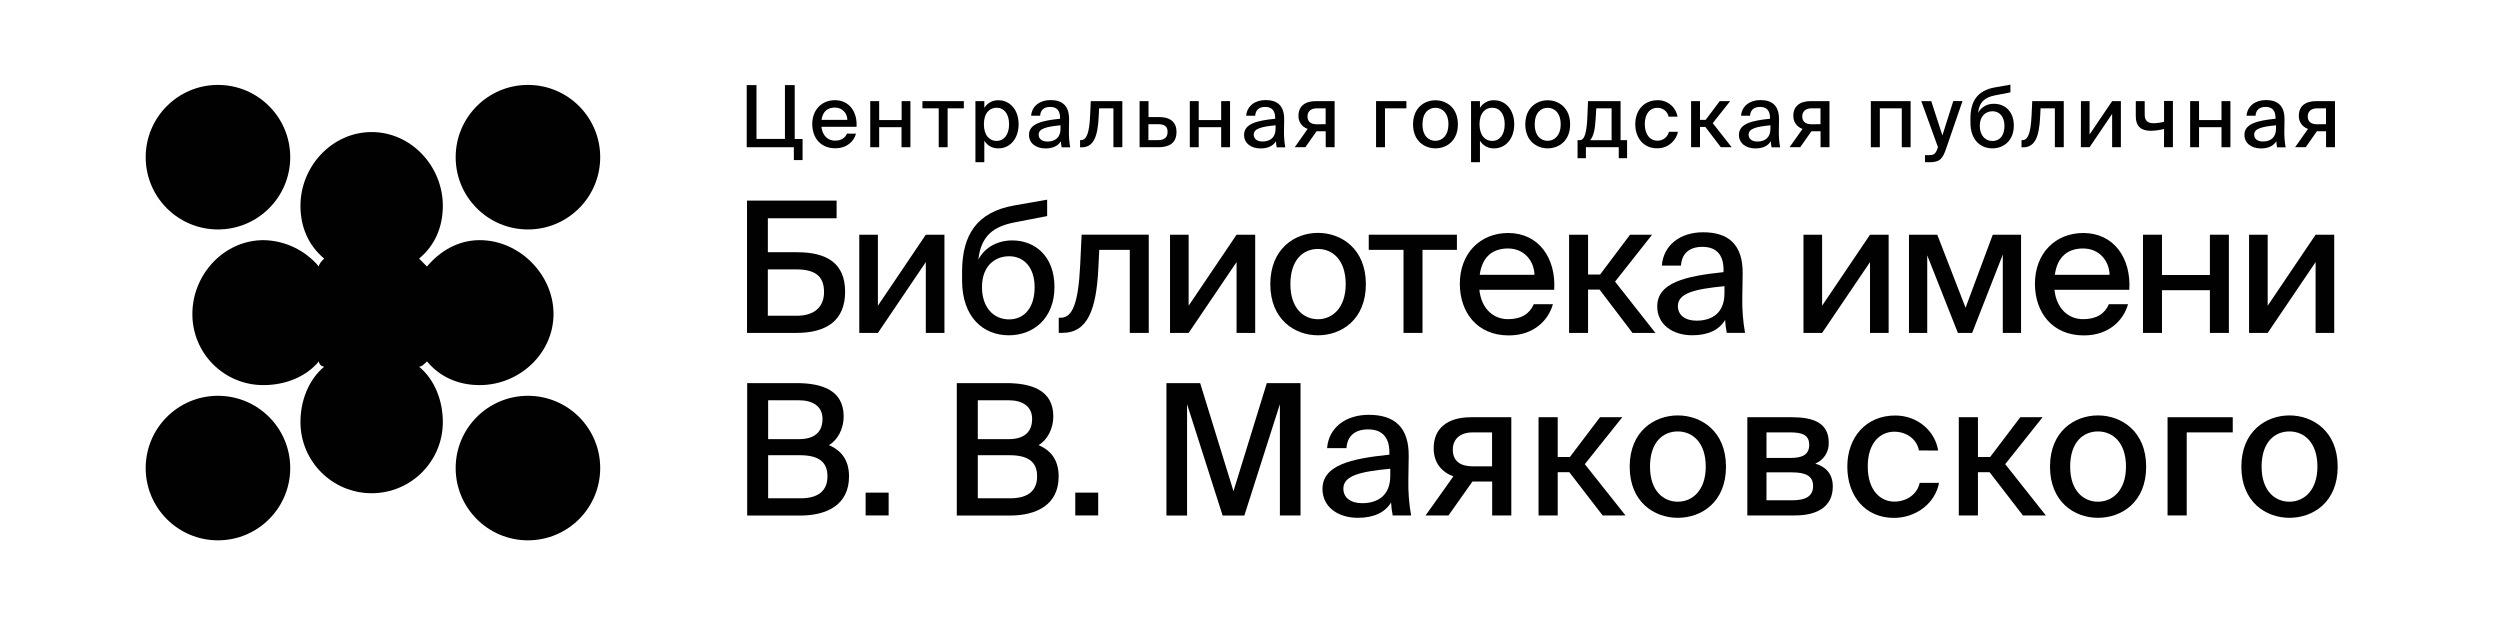
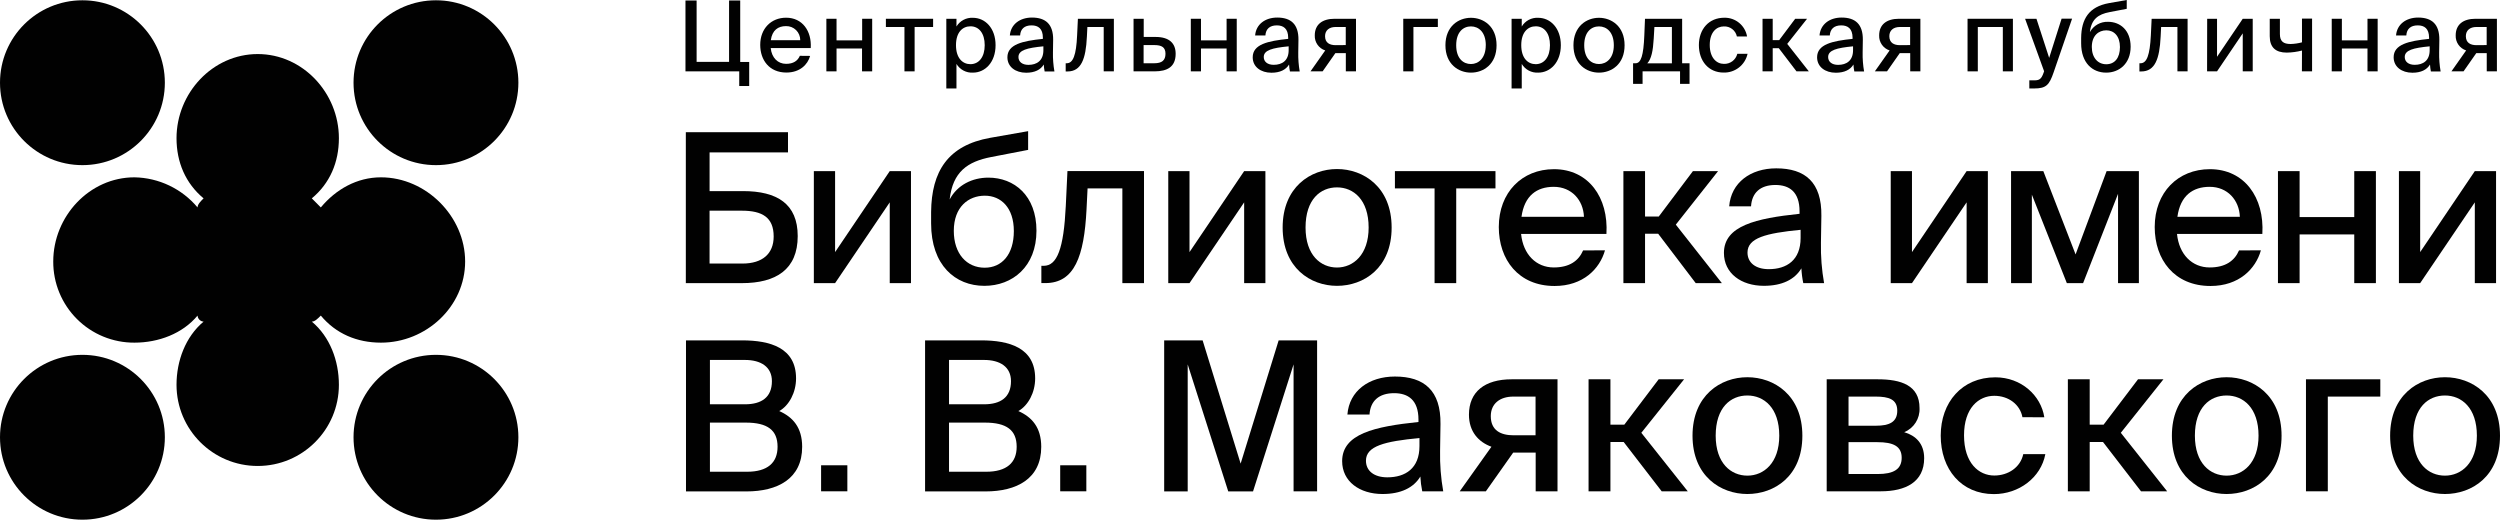
- <svg xmlns="http://www.w3.org/2000/svg" id="Слой_1" data-name="Слой 1" viewBox="0 0 1200 300">
-   <defs>
-     <style>.cls-1{fill:#010101;}</style>
+ <svg xmlns="http://www.w3.org/2000/svg" id="Слой_1" data-name="Слой 1" viewBox="0 0 1052.16 218.72" version="1.1" width="1052.16" height="218.72">
+   <defs id="defs1">
+     <style id="style1">.cls-1{fill:#010101;}</style>
  </defs>
-   <path class="cls-1" d="M265.69,150.7c0,19-16.43,34.15-35.43,34.15-10.12,0-19-3.79-25.31-11.39-1.27,1.27-2.51,2.54-3.79,2.54,7.61,6.34,11.4,16.46,11.4,26.58a34.17,34.17,0,0,1-68.34,0c0-10.12,3.82-20.24,11.39-26.58a2.73,2.73,0,0,1-2.54-2.54c-6.3,7.6-16.43,11.39-26.55,11.39A34,34,0,0,1,92.34,150.7c0-19,15.21-35.43,34.18-35.43a35.48,35.48,0,0,1,26.55,12.67c0-1.28,1.27-2.55,2.54-3.82-7.57-6.31-11.39-15.18-11.39-25.31,0-19,15.18-35.42,34.18-35.42s34.16,16.45,34.16,35.42c0,10.13-3.79,19-11.4,25.31,1.28,1.27,2.52,2.54,3.79,3.82,6.34-7.61,15.19-12.67,25.31-12.67C249.26,115.27,265.69,131.73,265.69,150.7Z" />
-   <circle class="cls-1" cx="104.62" cy="75.45" r="34.69" />
-   <circle class="cls-1" cx="104.62" cy="224.67" r="34.69" />
-   <circle class="cls-1" cx="253.41" cy="75.45" r="34.69" />
-   <circle class="cls-1" cx="253.41" cy="224.67" r="34.69" />
-   <path class="cls-1" d="M381.05,76.84V70.67H358.42V40.85h4.69V66.68h13.66V40.85h4.69V66.72h3.78V76.84Z" />
-   <path class="cls-1" d="M410.88,64.17c-1,3.67-4.32,7-10,7-7.16,0-11-5.23-11-11.64,0-6.87,4.61-11.44,10.9-11.44,6.83,0,10.82,5.6,10.36,12.79H394.3c.41,4.08,3,6.63,6.46,6.63,3.08,0,4.89-1.28,5.8-3.38Zm-4.16-6.62a5.85,5.85,0,0,0-6-5.92c-3.33,0-5.8,1.73-6.38,5.92Z" />
-   <path class="cls-1" d="M432.73,61.05H422v9.62h-4.28V48.54H422v9.09h10.78V48.54H437V70.67h-4.27Z" />
-   <path class="cls-1" d="M454.86,70.67h-4.28V52h-7.81V48.54h19.87V52h-7.78Z" />
-   <path class="cls-1" d="M472.47,51.79a7.61,7.61,0,0,1,6.92-3.66c5.14,0,9.54,4.32,9.54,11.52s-4.4,11.56-9.54,11.56a7.61,7.61,0,0,1-6.92-3.66V77.87H468.2V48.54h4.27Zm11.89,7.86c0-5-2.42-7.94-6-7.94-3.29,0-6.09,2.47-6.09,7.94s2.8,8,6.09,8C481.94,67.63,484.36,64.63,484.36,59.65Z" />
-   <path class="cls-1" d="M508.84,57v-.46c0-3.9-2-5.22-4.77-5.22-3,0-4.65,1.52-4.81,4.24h-4.32c.37-4.69,4.24-7.53,9.3-7.53,5.71,0,9,2.75,8.92,9.38,0,.53-.08,4.36-.08,5.3a41.28,41.28,0,0,0,.62,8h-4.12a20.68,20.68,0,0,1-.37-2.92c-1.31,2.22-3.82,3.46-7.4,3.46-4.48,0-7.9-2.47-7.9-6.5C493.91,59.32,500.25,57.88,508.84,57Zm-10.28,7.65c0,2,1.61,3.29,4.2,3.29,3.53,0,6.29-1.77,6.29-6.17V60.14C502.18,60.8,498.56,61.75,498.56,64.63Z" />
-   <path class="cls-1" d="M534.44,70.67V52h-6.87l-.21,4.15c-.45,9.3-2.38,14.56-8.14,14.56h-.78V67.26h.45c2.63,0,4-3.33,4.36-11.81l.33-6.91h15.14V70.67Z" />
-   <path class="cls-1" d="M564.72,63.27c0,5.55-3.58,7.4-8.85,7.4H547V48.54h4.28v7.65h5C562.09,56.19,564.72,58.91,564.72,63.27Zm-4.28,0c0-2.72-1.56-3.66-4.73-3.66h-4.48v7.65h4.52C558.88,67.26,560.44,66.07,560.44,63.27Z" />
-   <path class="cls-1" d="M586.16,61.05H575.38v9.62H571.1V48.54h4.28v9.09h10.78V48.54h4.27V70.67h-4.27Z" />
-   <path class="cls-1" d="M612.08,57v-.46c0-3.9-2.06-5.22-4.77-5.22-3,0-4.65,1.52-4.82,4.24h-4.32c.37-4.69,4.24-7.53,9.3-7.53,5.72,0,9,2.75,8.93,9.38,0,.53-.08,4.36-.08,5.3a41.4,41.4,0,0,0,.61,8h-4.11a18.08,18.08,0,0,1-.37-2.92c-1.32,2.22-3.83,3.46-7.41,3.46-4.48,0-7.89-2.47-7.89-6.5C597.15,59.32,603.48,57.88,612.08,57ZM601.8,64.63c0,2,1.6,3.29,4.19,3.29,3.54,0,6.29-1.77,6.29-6.17V60.14C605.41,60.8,601.8,61.75,601.8,64.63Z" />
-   <path class="cls-1" d="M627.67,61.87a6.37,6.37,0,0,1-4.4-6.33c0-4.53,3.09-7,8.35-7h9V70.67h-4.28V63h-4.4l-5.35,7.65h-5.1Zm8.64-2.26V52H632c-2.63,0-4.4,1.4-4.4,3.86,0,2.8,1.93,3.79,4.48,3.79Z" />
-   <path class="cls-1" d="M664.79,70.67h-4.28V48.54h14.56V52H664.79Z" />
-   <path class="cls-1" d="M689,71.21c-5.22,0-10.74-3.54-10.74-11.52S683.76,48.13,689,48.13s10.78,3.54,10.78,11.56S694.24,71.21,689,71.21Zm6.25-11.52c0-5.51-3-7.94-6.25-7.94s-6.21,2.35-6.21,7.94,3,7.9,6.21,7.9S695.23,65.08,695.23,59.69Z" />
-   <path class="cls-1" d="M710.38,51.79a7.58,7.58,0,0,1,6.91-3.66c5.14,0,9.54,4.32,9.54,11.52s-4.4,11.56-9.54,11.56a7.58,7.58,0,0,1-6.91-3.66V77.87H706.1V48.54h4.28Zm11.88,7.86c0-5-2.42-7.94-6-7.94-3.29,0-6.09,2.47-6.09,7.94s2.8,8,6.09,8C719.84,67.63,722.26,64.63,722.26,59.65Z" />
-   <path class="cls-1" d="M742.88,71.21c-5.22,0-10.74-3.54-10.74-11.52s5.52-11.56,10.74-11.56,10.78,3.54,10.78,11.56S748.14,71.21,742.88,71.21Zm6.25-11.52c0-5.51-3-7.94-6.25-7.94s-6.21,2.35-6.21,7.94,3,7.9,6.21,7.9S749.13,65.08,749.13,59.69Z" />
-   <path class="cls-1" d="M777,75.94V70.67H761.23v5.27h-4V67.26h1.07c2.26,0,3.33-3.29,3.66-11.64l.29-7.08h15.63V67.26H781v8.68ZM766.21,52l-.29,4.93c-.29,5.1-1,8.56-2.71,10.37h10.36V52Z" />
-   <path class="cls-1" d="M800.93,56a5.35,5.35,0,0,0-5.51-4.24c-3.08,0-5.92,2.43-5.92,7.82s2.88,7.94,5.92,7.94a5.58,5.58,0,0,0,5.68-4.24h4.32a10.05,10.05,0,0,1-10.08,7.9c-6.38,0-10.41-4.9-10.41-11.56s4.16-11.52,10.7-11.52a9.52,9.52,0,0,1,9.58,7.9Z" />
-   <path class="cls-1" d="M816,60.92v9.75h-4.28V48.54H816v9h2.71l6.75-9h5l-8.35,10.57,9.09,11.56H826l-7.44-9.75Z" />
-   <path class="cls-1" d="M849.61,57v-.46c0-3.9-2.06-5.22-4.77-5.22-3,0-4.65,1.52-4.82,4.24H835.7c.38-4.69,4.24-7.53,9.3-7.53,5.72,0,9,2.75,8.93,9.38,0,.53-.08,4.36-.08,5.3a41.4,41.4,0,0,0,.61,8h-4.11a18.08,18.08,0,0,1-.37-2.92c-1.32,2.22-3.83,3.46-7.41,3.46-4.48,0-7.89-2.47-7.89-6.5C834.68,59.32,841,57.88,849.61,57Zm-10.28,7.65c0,2,1.6,3.29,4.19,3.29,3.54,0,6.29-1.77,6.29-6.17V60.14C842.94,60.8,839.33,61.75,839.33,64.63Z" />
-   <path class="cls-1" d="M865.2,61.87a6.39,6.39,0,0,1-4.4-6.33c0-4.53,3.09-7,8.35-7h9V70.67h-4.28V63h-4.4l-5.35,7.65H859Zm8.64-2.26V52h-4.36c-2.63,0-4.4,1.4-4.4,3.86,0,2.8,1.94,3.79,4.49,3.79Z" />
-   <path class="cls-1" d="M912.85,70.67V52H902.32V70.67H898V48.54h19.09V70.67Z" />
-   <path class="cls-1" d="M924,74.46h1.69c2.3,0,3.29-.17,4.36-3.33l.17-.5-8-22.09H927L932.35,65l5.23-16.5H942L934.2,71.17c-1.8,5.22-3.12,6.7-8.1,6.7H924Z" />
-   <path class="cls-1" d="M956.34,71.21c-5.76,0-10.53-4.07-10.53-12.34V56.61c.08-8,3.29-13.13,11.68-14.65L965,40.64v3.71l-7.28,1.4c-4.69.9-7.61,2.92-8.23,8.39a8.38,8.38,0,0,1,7.65-4.32c5.1,0,9.5,3.54,9.5,10.49C966.62,67.42,961.85,71.21,956.34,71.21Zm.08-17.81c-3.25,0-6.12,2.22-6.12,7,0,4.52,2.55,7.28,6.08,7.28s5.76-2.63,5.76-7.24S959.63,53.4,956.42,53.4Z" />
-   <path class="cls-1" d="M986.33,70.67V52h-6.86l-.21,4.15c-.45,9.3-2.39,14.56-8.15,14.56h-.78V67.26h.46c2.63,0,3.94-3.33,4.36-11.81l.33-6.91h15.13V70.67Z" />
-   <path class="cls-1" d="M998.85,48.54H1003v16l10.82-16h4.2V70.67h-4.2v-16l-10.82,16h-4.19Z" />
-   <path class="cls-1" d="M1038.75,61.91a27.12,27.12,0,0,1-6.41.87c-4.61,0-7.16-2.14-7.16-6.92V48.54h4.28V55c0,3.05,1.48,4.16,4.52,4.16a20.63,20.63,0,0,0,4.77-.7v-10H1043V70.67h-4.28Z" />
-   <path class="cls-1" d="M1066.32,61.05h-10.78v9.62h-4.27V48.54h4.27v9.09h10.78V48.54h4.28V70.67h-4.28Z" />
-   <path class="cls-1" d="M1092.24,57v-.46c0-3.9-2-5.22-4.77-5.22-3,0-4.65,1.52-4.81,4.24h-4.32c.37-4.69,4.24-7.53,9.3-7.53,5.71,0,9,2.75,8.92,9.38,0,.53-.08,4.36-.08,5.3a41.28,41.28,0,0,0,.62,8H1093a20.68,20.68,0,0,1-.37-2.92c-1.31,2.22-3.82,3.46-7.4,3.46-4.48,0-7.9-2.47-7.9-6.5C1077.31,59.32,1083.65,57.88,1092.24,57ZM1082,64.63c0,2,1.6,3.29,4.19,3.29,3.54,0,6.3-1.77,6.3-6.17V60.14C1085.58,60.8,1082,61.75,1082,64.63Z" />
-   <path class="cls-1" d="M1107.84,61.87a6.37,6.37,0,0,1-4.4-6.33c0-4.53,3.08-7,8.35-7h9V70.67h-4.28V63h-4.4l-5.35,7.65h-5.1Zm8.64-2.26V52h-4.36c-2.63,0-4.4,1.4-4.4,3.86,0,2.8,1.93,3.79,4.48,3.79Z" />
-   <path class="cls-1" d="M382.66,121.07c14.29,0,23,5.35,23,18.93,0,14.1-9.2,19.8-23.48,19.8H358.57V96.28h43v8.49h-33v16.3Zm12.88,19.1c0-8.06-4.82-10.86-13.4-10.86H368.56v22.25H382.4C390.81,151.56,395.54,147.44,395.54,140.17Z" />
-   <path class="cls-1" d="M412.45,112.66h8.94v34.08l23-34.08h8.94V159.8h-8.94v-34l-23,34h-8.94Z" />
-   <path class="cls-1" d="M484.23,160.94c-12.26,0-22.43-8.68-22.43-26.29v-4.82c.18-17,7-28,24.89-31.19l15.94-2.8v7.88l-15.51,3c-10,1.93-16.21,6.22-17.52,17.88,3.24-6.14,9.55-9.2,16.3-9.2,10.86,0,20.24,7.53,20.24,22.34C506.14,152.88,496,160.94,484.23,160.94Zm.18-37.94c-6.92,0-13.06,4.73-13.06,14.81,0,9.63,5.44,15.5,13,15.5,7.27,0,12.27-5.6,12.27-15.42S491.24,123,484.41,123Z" />
-   <path class="cls-1" d="M542.29,159.8V119.93H527.65l-.44,8.85c-1,19.8-5.08,31-17.34,31H508.2v-7.27h1c5.6,0,8.41-7.1,9.28-25.15l.7-14.72H551.4V159.8Z" />
-   <path class="cls-1" d="M561.61,112.66h8.94v34.08l23-34.08h8.94V159.8h-8.94v-34l-23,34h-8.94Z" />
-   <path class="cls-1" d="M632.62,160.94c-11.13,0-22.87-7.54-22.87-24.54s11.74-24.62,22.87-24.62,23,7.54,23,24.62S643.84,160.94,632.62,160.94Zm13.32-24.54c0-11.74-6.4-16.9-13.32-16.9s-13.23,5-13.23,16.9c0,11.66,6.4,16.83,13.23,16.83S645.94,147.88,645.94,136.4Z" />
-   <path class="cls-1" d="M682.8,159.8h-9.11V119.93H657v-7.27h42.32v7.27H682.8Z" />
-   <path class="cls-1" d="M745.41,146c-2.2,7.79-9.2,15-21.21,15-15.24,0-23.48-11.13-23.48-24.8,0-14.63,9.81-24.36,23.22-24.36,14.54,0,23,11.92,22.08,27.25H710.1c.87,8.68,6.39,14.11,13.75,14.11,6.57,0,10.43-2.72,12.36-7.18Zm-8.85-14.11c-.27-7-5.17-12.62-12.71-12.62-7.1,0-12.35,3.68-13.58,12.62Z" />
-   <path class="cls-1" d="M762.27,139V159.8h-9.11V112.66h9.11v19.1h5.78l14.37-19.1H793l-17.78,22.52L794.6,159.8h-11L767.79,139Z" />
-   <path class="cls-1" d="M827.3,130.62v-1c0-8.33-4.38-11.13-10.17-11.13-6.31,0-9.9,3.24-10.25,9h-9.2c.79-10,9-16,19.8-16,12.18,0,19.19,5.87,19,20,0,1.14-.18,9.29-.18,11.3a87.52,87.52,0,0,0,1.32,17h-8.76a38.83,38.83,0,0,1-.79-6.22c-2.81,4.73-8.15,7.36-15.78,7.36-9.55,0-16.82-5.26-16.82-13.85C795.49,135.62,809,132.55,827.3,130.62Zm-21.91,16.3c0,4.29,3.42,7,8.94,7,7.54,0,13.41-3.77,13.41-13.14v-3.42C813.1,138.77,805.39,140.79,805.39,146.92Z" />
-   <path class="cls-1" d="M865.67,112.66h8.94v34.08l23-34.08h8.94V159.8h-8.94v-34l-23,34h-8.94Z" />
-   <path class="cls-1" d="M961.34,159.8V122.21L946.63,159.8h-6.84l-14.72-37.24V159.8h-8.76V112.66h13.58l13.58,35.05,13.06-35.05h13.58V159.8Z" />
-   <path class="cls-1" d="M1021.46,146c-2.19,7.79-9.2,15-21.21,15-15.24,0-23.48-11.13-23.48-24.8,0-14.63,9.81-24.36,23.22-24.36,14.54,0,23,11.92,22.08,27.25H986.15c.87,8.68,6.39,14.11,13.75,14.11,6.57,0,10.43-2.72,12.36-7.18Zm-8.85-14.11c-.27-7-5.17-12.62-12.71-12.62-7.09,0-12.35,3.68-13.58,12.62Z" />
-   <path class="cls-1" d="M1060.75,139.3h-23v20.5h-9.11V112.66h9.11V132h23V112.66h9.11V159.8h-9.11Z" />
-   <path class="cls-1" d="M1079.55,112.66h8.94v34.08l23-34.08h8.94V159.8h-8.94v-34l-23,34h-8.94Z" />
-   <path class="cls-1" d="M382.24,183.89c11.76,0,22.72,3.07,22.72,16,0,5.95-2.92,11.39-7.07,13.75,5.75,2.54,9.64,6.92,9.64,15.07,0,13.49-10.44,18.75-23.43,18.75H358.64V183.89Zm1.24,26.9c6.89,0,11.32-2.89,11.32-9.73,0-6-4.6-8.93-11.32-8.93H368.71v18.66Zm.88,28.39c8.58,0,12.82-3.77,12.82-10.52,0-7-4.24-10.16-13.35-10.16H368.71v20.68Z" />
-   <path class="cls-1" d="M415.5,236.46h11.05v10.95H415.5Z" />
-   <path class="cls-1" d="M482.87,183.89c11.76,0,22.72,3.07,22.72,16,0,5.95-2.92,11.39-7.07,13.75,5.74,2.54,9.63,6.92,9.63,15.07,0,13.49-10.43,18.75-23.42,18.75H459.26V183.89Zm1.24,26.9c6.89,0,11.31-2.89,11.31-9.73,0-6-4.59-8.93-11.31-8.93H469.34v18.66Zm.88,28.39c8.58,0,12.82-3.77,12.82-10.52,0-7-4.24-10.16-13.35-10.16H469.34v20.68Z" />
-   <path class="cls-1" d="M516.13,236.46h11v10.95h-11Z" />
-   <path class="cls-1" d="M569.79,194v53.44h-9.9V183.89h16.18l16,51.87,16-51.87h16.18v63.52h-9.9V194l-17.06,53.44H586.85Z" />
-   <path class="cls-1" d="M666.91,218.24v-1c0-8.32-4.42-11.13-10.25-11.13-6.37,0-10,3.25-10.35,9H637c.79-10,9.1-16,20-16,12.29,0,19.36,5.87,19.18,20,0,1.14-.17,9.29-.17,11.3a87.45,87.45,0,0,0,1.32,17H668.5a40,40,0,0,1-.79-6.22c-2.83,4.73-8.23,7.36-15.92,7.36-9.63,0-17-5.26-17-13.84C634.82,223.23,648.43,220.16,666.91,218.24Zm-22.1,16.29c0,4.3,3.45,7,9,7,7.6,0,13.52-3.77,13.52-13.14V225C652.59,226.38,644.81,228.4,644.81,234.53Z" />
-   <path class="cls-1" d="M697.62,228.66c-5.48-2-9.46-6.39-9.46-13.49,0-9.64,6.63-14.9,18-14.9h19.27v47.14h-9.19V231.12h-9.46l-11.5,16.29h-11Zm18.57-4.82V207.55h-9.37c-5.66,0-9.47,3-9.47,8.23,0,6,4.16,8.06,9.64,8.06Z" />
-   <path class="cls-1" d="M747.7,226.65v20.76h-9.2V200.27h9.2v19.1h5.84L768,200.27h10.7l-18,22.52,19.54,24.62H769.27l-16-20.76Z" />
-   <path class="cls-1" d="M805.32,248.55c-11.23,0-23.07-7.53-23.07-24.53s11.84-24.62,23.07-24.62,23.16,7.53,23.16,24.62S816.64,248.55,805.32,248.55ZM818.76,224c0-11.74-6.45-16.91-13.44-16.91S792,212.1,792,224c0,11.65,6.46,16.82,13.35,16.82S818.76,235.5,818.76,224Z" />
-   <path class="cls-1" d="M877.79,212.37a10.43,10.43,0,0,1-6.45,10.16c4.77,1.4,8.4,4.73,8.4,10.95,0,10-7.78,13.93-18.21,13.93H838.72V200.27H860.2C869.93,200.27,877.79,202.73,877.79,212.37Zm-9.37,1.13c0-4.81-3.53-5.95-9.1-5.95H847.91v12.26h11.58C865,219.81,868.42,218.32,868.42,213.5Zm-8.22,26.64c6.63,0,10.08-2,10.08-6.83s-3.45-6.58-10.26-6.58H847.91v13.41Z" />
-   <path class="cls-1" d="M921.1,216.22c-1-5.34-5.84-9-11.85-9-6.63,0-12.73,5.17-12.73,16.64,0,11.66,6.19,16.91,12.73,16.91,5.84,0,11-3.41,12.2-9h9.29c-1.86,9.9-11.14,16.82-21.66,16.82-13.71,0-22.37-10.43-22.37-24.62,0-14,8.93-24.53,23-24.53,10.88,0,19.19,7.62,20.6,16.82Z" />
-   <path class="cls-1" d="M949.41,226.65v20.76h-9.19V200.27h9.19v19.1h5.84l14.49-19.1h10.7L962.5,222.79,982,247.41H971l-16-20.76Z" />
-   <path class="cls-1" d="M1007,248.55C995.8,248.55,984,241,984,224S995.8,199.4,1007,199.4s23.16,7.53,23.16,24.62S1018.35,248.55,1007,248.55ZM1020.47,224c0-11.74-6.45-16.91-13.44-16.91s-13.35,5-13.35,16.91c0,11.65,6.46,16.82,13.35,16.82S1020.47,235.5,1020.47,224Z" />
-   <path class="cls-1" d="M1049.62,247.41h-9.19V200.27h31.29v7.28h-22.1Z" />
-   <path class="cls-1" d="M1098.92,248.55c-11.22,0-23.07-7.53-23.07-24.53s11.85-24.62,23.07-24.62,23.17,7.53,23.17,24.62S1110.24,248.55,1098.92,248.55ZM1112.36,224c0-11.74-6.45-16.91-13.44-16.91s-13.35,5-13.35,16.91c0,11.65,6.46,16.82,13.35,16.82S1112.36,235.5,1112.36,224Z" />
+   <g id="layer1" style="display:inline" transform="translate(-103,8)">
+     <path class="cls-1" d="m 298.76,102.06 c 0,19 -16.43,34.15 -35.43,34.15 -10.12,0 -19,-3.79 -25.31,-11.39 -1.27,1.27 -2.51,2.54 -3.79,2.54 7.61,6.34 11.4,16.46 11.4,26.58 a 34.17,34.17 0 0 1 -68.34,0 c 0,-10.12 3.82,-20.24 11.39,-26.58 a 2.73,2.73 0 0 1 -2.54,-2.54 c -6.3,7.6 -16.43,11.39 -26.55,11.39 a 34,34 0 0 1 -34.18,-34.15 c 0,-19 15.21,-35.43 34.18,-35.43 a 35.48,35.48 0 0 1 26.55,12.67 c 0,-1.28 1.27,-2.55 2.54,-3.82 -7.57,-6.31 -11.39,-15.18 -11.39,-25.31 0,-19 15.18,-35.42 34.18,-35.42 19,0 34.16,16.45 34.16,35.42 0,10.13 -3.79,19 -11.4,25.31 1.28,1.27 2.52,2.54 3.79,3.82 6.34,-7.61 15.19,-12.67 25.31,-12.67 19,0 35.43,16.46 35.43,35.43 z" id="path1" style="fill:#010101" />
+     <circle class="cls-1" cx="137.69" cy="26.81" r="34.69" id="circle1" style="fill:#010101" />
+     <circle class="cls-1" cx="137.69" cy="176.03" r="34.69" id="circle2" style="fill:#010101" />
+     <circle class="cls-1" cx="286.48" cy="26.81" r="34.69" id="circle3" style="fill:#010101" />
+     <circle class="cls-1" cx="286.48" cy="176.03" r="34.69" id="circle4" style="fill:#010101" />
+     <path class="cls-1" d="M 414.12,28.2 V 22.03 H 391.49 V -7.79 h 4.69 v 25.83 h 13.66 V -7.79 h 4.69 v 25.87 h 3.78 V 28.2 Z" id="path4" style="fill:#010101" />
+     <path class="cls-1" d="m 443.95,15.53 c -1,3.67 -4.32,7 -10,7 -7.16,0 -11,-5.23 -11,-11.64 0,-6.87 4.61,-11.44 10.9,-11.44 6.83,0 10.82,5.6 10.36,12.79 h -16.84 c 0.41,4.08 3,6.63 6.46,6.63 3.08,0 4.89,-1.28 5.8,-3.38 z m -4.16,-6.62 a 5.85,5.85 0 0 0 -6,-5.92 c -3.33,0 -5.8,1.73 -6.38,5.92 z" id="path5" style="fill:#010101" />
+     <path class="cls-1" d="m 465.8,12.41 h -10.73 v 9.62 h -4.28 V -0.1 h 4.28 v 9.09 h 10.78 V -0.1 h 4.22 v 22.13 h -4.27 z" id="path6" style="fill:#010101" />
+     <path class="cls-1" d="m 487.93,22.03 h -4.28 V 3.36 h -7.81 V -0.1 h 19.87 v 3.46 h -7.78 z" id="path7" style="fill:#010101" />
+     <path class="cls-1" d="m 505.54,3.15 a 7.61,7.61 0 0 1 6.92,-3.66 c 5.14,0 9.54,4.32 9.54,11.52 0,7.2 -4.4,11.56 -9.54,11.56 a 7.61,7.61 0 0 1 -6.92,-3.66 v 10.32 h -4.27 V -0.1 h 4.27 z m 11.89,7.86 c 0,-5 -2.42,-7.94 -6,-7.94 -3.29,0 -6.09,2.47 -6.09,7.94 0,5.47 2.8,8 6.09,8 3.58,-0.02 6,-3.02 6,-8 z" id="path8" style="fill:#010101" />
+     <path class="cls-1" d="M 541.91,8.36 V 7.9 c 0,-3.9 -2,-5.22 -4.77,-5.22 -3,0 -4.65,1.52 -4.81,4.24 h -4.32 c 0.37,-4.69 4.24,-7.53 9.3,-7.53 5.71,0 9,2.75 8.92,9.38 0,0.53 -0.08,4.36 -0.08,5.3 a 41.28,41.28 0 0 0 0.62,8 h -4.12 a 20.68,20.68 0 0 1 -0.37,-2.92 c -1.31,2.22 -3.82,3.46 -7.4,3.46 -4.48,0 -7.9,-2.47 -7.9,-6.5 0,-5.43 6.34,-6.87 14.93,-7.75 z m -10.28,7.65 c 0,2 1.61,3.29 4.2,3.29 3.53,0 6.29,-1.77 6.29,-6.17 V 11.5 c -6.87,0.66 -10.49,1.61 -10.49,4.49 z" id="path9" style="fill:#010101" />
+     <path class="cls-1" d="M 567.51,22.03 V 3.36 h -6.87 l -0.21,4.15 c -0.45,9.3 -2.38,14.56 -8.14,14.56 h -0.78 v -3.45 h 0.45 c 2.63,0 4,-3.33 4.36,-11.81 l 0.33,-6.91 h 15.14 v 22.13 z" id="path10" style="fill:#010101" />
+     <path class="cls-1" d="m 597.79,14.63 c 0,5.55 -3.58,7.4 -8.85,7.4 h -8.87 V -0.1 h 4.28 v 7.65 h 5 c 5.81,0 8.44,2.72 8.44,7.08 z m -4.28,0 c 0,-2.72 -1.56,-3.66 -4.73,-3.66 h -4.48 v 7.65 h 4.52 c 3.13,0 4.69,-1.19 4.69,-3.99 z" id="path11" style="fill:#010101" />
+     <path class="cls-1" d="m 619.23,12.41 h -10.78 v 9.62 h -4.28 V -0.1 h 4.28 v 9.09 h 10.78 V -0.1 h 4.27 v 22.13 h -4.27 z" id="path12" style="fill:#010101" />
+     <path class="cls-1" d="M 645.15,8.36 V 7.9 c 0,-3.9 -2.06,-5.22 -4.77,-5.22 -3,0 -4.65,1.52 -4.82,4.24 h -4.32 c 0.37,-4.69 4.24,-7.53 9.3,-7.53 5.72,0 9,2.75 8.93,9.38 0,0.53 -0.08,4.36 -0.08,5.3 a 41.4,41.4 0 0 0 0.61,8 h -4.11 a 18.08,18.08 0 0 1 -0.37,-2.92 c -1.32,2.22 -3.83,3.46 -7.41,3.46 -4.48,0 -7.89,-2.47 -7.89,-6.5 0,-5.43 6.33,-6.87 14.93,-7.75 z m -10.28,7.63 c 0,2 1.6,3.29 4.19,3.29 3.54,0 6.29,-1.77 6.29,-6.17 V 11.5 c -6.87,0.66 -10.48,1.61 -10.48,4.49 z" id="path13" style="fill:#010101" />
+     <path class="cls-1" d="m 660.74,13.23 a 6.37,6.37 0 0 1 -4.4,-6.33 c 0,-4.53 3.09,-7 8.35,-7 h 9 v 22.13 h -4.28 v -7.67 h -4.4 l -5.35,7.65 h -5.1 z m 8.64,-2.26 V 3.36 h -4.31 c -2.63,0 -4.4,1.4 -4.4,3.86 0,2.8 1.93,3.79 4.48,3.79 z" id="path14" style="fill:#010101" />
+     <path class="cls-1" d="m 697.86,22.03 h -4.28 V -0.1 h 14.56 v 3.46 h -10.28 z" id="path15" style="fill:#010101" />
+     <path class="cls-1" d="m 722.07,22.57 c -5.22,0 -10.74,-3.54 -10.74,-11.52 0,-7.98 5.5,-11.56 10.74,-11.56 5.24,0 10.78,3.54 10.78,11.56 0,8.02 -5.54,11.52 -10.78,11.52 z m 6.25,-11.52 c 0,-5.51 -3,-7.94 -6.25,-7.94 -3.25,0 -6.21,2.35 -6.21,7.94 0,5.59 3,7.9 6.21,7.9 3.21,0 6.23,-2.51 6.23,-7.9 z" id="path16" style="fill:#010101" />
+     <path class="cls-1" d="m 743.45,3.15 a 7.58,7.58 0 0 1 6.91,-3.66 c 5.14,0 9.54,4.32 9.54,11.52 0,7.2 -4.4,11.56 -9.54,11.56 a 7.58,7.58 0 0 1 -6.91,-3.66 v 10.32 h -4.28 V -0.1 h 4.28 z m 11.88,7.86 c 0,-5 -2.42,-7.94 -6,-7.94 -3.29,0 -6.09,2.47 -6.09,7.94 0,5.47 2.8,8 6.09,8 3.58,-0.02 6,-3.02 6,-8 z" id="path17" style="fill:#010101" />
+     <path class="cls-1" d="m 775.95,22.57 c -5.22,0 -10.74,-3.54 -10.74,-11.52 0,-7.98 5.52,-11.56 10.74,-11.56 5.22,0 10.78,3.54 10.78,11.56 0,8.02 -5.52,11.52 -10.78,11.52 z m 6.25,-11.52 c 0,-5.51 -3,-7.94 -6.25,-7.94 -3.25,0 -6.21,2.35 -6.21,7.94 0,5.59 3,7.9 6.21,7.9 3.21,0 6.25,-2.51 6.25,-7.9 z" id="path18" style="fill:#010101" />
+     <path class="cls-1" d="M 810.07,27.3 V 22.03 H 794.3 v 5.27 h -4 v -8.68 h 1.07 c 2.26,0 3.33,-3.29 3.66,-11.64 l 0.29,-7.08 h 15.63 v 18.72 h 3.12 V 27.3 Z M 799.28,3.36 798.99,8.29 c -0.29,5.1 -1,8.56 -2.71,10.37 h 10.36 V 3.36 Z" id="path19" style="fill:#010101" />
+     <path class="cls-1" d="m 834,7.36 a 5.35,5.35 0 0 0 -5.51,-4.24 c -3.08,0 -5.92,2.43 -5.92,7.82 0,5.39 2.88,7.94 5.92,7.94 a 5.58,5.58 0 0 0 5.68,-4.24 h 4.32 a 10.05,10.05 0 0 1 -10.08,7.9 c -6.38,0 -10.41,-4.9 -10.41,-11.56 0,-6.66 4.16,-11.52 10.7,-11.52 a 9.52,9.52 0 0 1 9.58,7.9 z" id="path20" style="fill:#010101" />
+     <path class="cls-1" d="m 849.07,12.28 v 9.75 h -4.28 V -0.1 h 4.28 v 9 h 2.71 l 6.75,-9 h 5 l -8.35,10.57 9.09,11.56 h -5.2 l -7.44,-9.75 z" id="path21" style="fill:#010101" />
+     <path class="cls-1" d="M 882.68,8.36 V 7.9 c 0,-3.9 -2.06,-5.22 -4.77,-5.22 -3,0 -4.65,1.52 -4.82,4.24 h -4.32 c 0.38,-4.69 4.24,-7.53 9.3,-7.53 5.72,0 9,2.75 8.93,9.38 0,0.53 -0.08,4.36 -0.08,5.3 a 41.4,41.4 0 0 0 0.61,8 h -4.11 a 18.08,18.08 0 0 1 -0.37,-2.92 c -1.32,2.22 -3.83,3.46 -7.41,3.46 -4.48,0 -7.89,-2.47 -7.89,-6.5 0,-5.43 6.32,-6.87 14.93,-7.75 z m -10.28,7.65 c 0,2 1.6,3.29 4.19,3.29 3.54,0 6.29,-1.77 6.29,-6.17 V 11.5 c -6.87,0.66 -10.48,1.61 -10.48,4.49 z" id="path22" style="fill:#010101" />
+     <path class="cls-1" d="m 898.27,13.23 a 6.39,6.39 0 0 1 -4.4,-6.33 c 0,-4.53 3.09,-7 8.35,-7 h 9 v 22.13 h -4.28 v -7.67 h -4.4 l -5.35,7.65 h -5.12 z m 8.64,-2.26 V 3.36 h -4.36 c -2.63,0 -4.4,1.4 -4.4,3.86 0,2.8 1.94,3.79 4.49,3.79 z" id="path23" style="fill:#010101" />
+     <path class="cls-1" d="M 945.92,22.03 V 3.36 h -10.53 v 18.67 h -4.32 V -0.1 h 19.09 v 22.13 z" id="path24" style="fill:#010101" />
+     <path class="cls-1" d="m 957.07,25.82 h 1.69 c 2.3,0 3.29,-0.17 4.36,-3.33 l 0.17,-0.5 -8,-22.09 h 4.78 l 5.35,16.46 5.23,-16.5 h 4.42 l -7.8,22.67 c -1.8,5.22 -3.12,6.7 -8.1,6.7 h -2.1 z" id="path25" style="fill:#010101" />
+     <path class="cls-1" d="m 989.41,22.57 c -5.76,0 -10.53,-4.07 -10.53,-12.34 V 7.97 c 0.08,-8 3.29,-13.13 11.68,-14.65 L 998.07,-8 v 3.71 l -7.28,1.4 c -4.69,0.9 -7.61,2.92 -8.23,8.39 a 8.38,8.38 0 0 1 7.65,-4.32 c 5.1,0 9.5,3.54 9.5,10.49 -0.02,7.11 -4.79,10.9 -10.3,10.9 z m 0.08,-17.81 c -3.25,0 -6.12,2.22 -6.12,7 0,4.52 2.55,7.28 6.08,7.28 3.53,0 5.76,-2.63 5.76,-7.24 0,-4.61 -2.51,-7.04 -5.72,-7.04 z" id="path26" style="fill:#010101" />
+     <path class="cls-1" d="M 1019.4,22.03 V 3.36 h -6.86 l -0.21,4.15 c -0.45,9.3 -2.39,14.56 -8.15,14.56 h -0.78 v -3.45 h 0.46 c 2.63,0 3.94,-3.33 4.36,-11.81 l 0.33,-6.91 h 15.13 v 22.13 z" id="path27" style="fill:#010101" />
+     <path class="cls-1" d="m 1031.92,-0.1 h 4.15 v 16 l 10.82,-16 h 4.2 v 22.13 h -4.2 v -16 l -10.82,16 h -4.19 z" id="path28" style="fill:#010101" />
+     <path class="cls-1" d="m 1071.82,13.27 a 27.12,27.12 0 0 1 -6.41,0.87 c -4.61,0 -7.16,-2.14 -7.16,-6.92 V -0.1 h 4.28 v 6.46 c 0,3.05 1.48,4.16 4.52,4.16 a 20.63,20.63 0 0 0 4.77,-0.7 v -10 h 4.25 v 22.21 h -4.28 z" id="path29" style="fill:#010101" />
+     <path class="cls-1" d="m 1099.39,12.41 h -10.78 v 9.62 h -4.27 V -0.1 h 4.27 v 9.09 h 10.78 V -0.1 h 4.28 v 22.13 h -4.28 z" id="path30" style="fill:#010101" />
+     <path class="cls-1" d="M 1125.31,8.36 V 7.9 c 0,-3.9 -2,-5.22 -4.77,-5.22 -3,0 -4.65,1.52 -4.81,4.24 h -4.32 c 0.37,-4.69 4.24,-7.53 9.3,-7.53 5.71,0 9,2.75 8.92,9.38 0,0.53 -0.08,4.36 -0.08,5.3 a 41.28,41.28 0 0 0 0.62,8 h -4.1 a 20.68,20.68 0 0 1 -0.37,-2.92 c -1.31,2.22 -3.82,3.46 -7.4,3.46 -4.48,0 -7.9,-2.47 -7.9,-6.5 -0.02,-5.43 6.32,-6.87 14.91,-7.75 z m -10.24,7.63 c 0,2 1.6,3.29 4.19,3.29 3.54,0 6.3,-1.77 6.3,-6.17 V 11.5 c -6.91,0.66 -10.49,1.61 -10.49,4.49 z" id="path31" style="fill:#010101" />
+     <path class="cls-1" d="m 1140.91,13.23 a 6.37,6.37 0 0 1 -4.4,-6.33 c 0,-4.53 3.08,-7 8.35,-7 h 9 v 22.13 h -4.28 v -7.67 h -4.4 l -5.35,7.65 h -5.1 z m 8.64,-2.26 V 3.36 h -4.36 c -2.63,0 -4.4,1.4 -4.4,3.86 0,2.8 1.93,3.79 4.48,3.79 z" id="path32" style="fill:#010101" />
+     <path class="cls-1" d="m 415.73,72.43 c 14.29,0 23,5.35 23,18.93 0,14.1 -9.2,19.8 -23.48,19.8 H 391.64 V 47.64 h 43 v 8.49 h -33 v 16.3 z m 12.88,19.1 c 0,-8.06 -4.82,-10.86 -13.4,-10.86 h -13.58 v 22.25 h 13.84 c 8.41,0 13.14,-4.12 13.14,-11.39 z" id="path33" style="fill:#010101" />
+     <path class="cls-1" d="m 445.52,64.02 h 8.94 V 98.1 l 23,-34.08 h 8.94 v 47.14 h -8.94 v -34 l -23,34 h -8.94 z" id="path34" style="fill:#010101" />
+     <path class="cls-1" d="m 517.3,112.3 c -12.26,0 -22.43,-8.68 -22.43,-26.29 v -4.82 c 0.18,-17 7,-28 24.89,-31.19 l 15.94,-2.8 v 7.88 l -15.51,3 c -10,1.93 -16.21,6.22 -17.52,17.88 3.24,-6.14 9.55,-9.2 16.3,-9.2 10.86,0 20.24,7.53 20.24,22.34 0,15.14 -10.14,23.2 -21.91,23.2 z m 0.18,-37.94 c -6.92,0 -13.06,4.73 -13.06,14.81 0,9.63 5.44,15.5 13,15.5 7.27,0 12.27,-5.6 12.27,-15.42 0,-9.82 -5.38,-14.89 -12.21,-14.89 z" id="path35" style="fill:#010101" />
+     <path class="cls-1" d="M 575.36,111.16 V 71.29 h -14.64 l -0.44,8.85 c -1,19.8 -5.08,31 -17.34,31 h -1.67 v -7.27 h 1 c 5.6,0 8.41,-7.1 9.28,-25.15 L 552.25,64 h 32.22 v 47.16 z" id="path36" style="fill:#010101" />
+     <path class="cls-1" d="m 594.68,64.02 h 8.94 V 98.1 l 23,-34.08 h 8.94 v 47.14 h -8.94 v -34 l -23,34 h -8.94 z" id="path37" style="fill:#010101" />
+     <path class="cls-1" d="m 665.69,112.3 c -11.13,0 -22.87,-7.54 -22.87,-24.54 0,-17 11.74,-24.62 22.87,-24.62 11.13,0 23,7.54 23,24.62 0,17.08 -11.78,24.54 -23,24.54 z m 13.32,-24.54 c 0,-11.74 -6.4,-16.9 -13.32,-16.9 -6.92,0 -13.23,5 -13.23,16.9 0,11.66 6.4,16.83 13.23,16.83 6.83,0 13.32,-5.35 13.32,-16.83 z" id="path38" style="fill:#010101" />
+     <path class="cls-1" d="m 715.87,111.16 h -9.11 V 71.29 h -16.69 v -7.27 h 42.32 v 7.27 h -16.52 z" id="path39" style="fill:#010101" />
+     <path class="cls-1" d="m 778.48,97.36 c -2.2,7.79 -9.2,15 -21.21,15 -15.24,0 -23.48,-11.13 -23.48,-24.8 0,-14.63 9.81,-24.36 23.22,-24.36 14.54,0 23,11.92 22.08,27.25 h -35.92 c 0.87,8.68 6.39,14.11 13.75,14.11 6.57,0 10.43,-2.72 12.36,-7.18 z m -8.85,-14.11 c -0.27,-7 -5.17,-12.62 -12.71,-12.62 -7.1,0 -12.35,3.68 -13.58,12.62 z" id="path40" style="fill:#010101" />
+     <path class="cls-1" d="m 795.34,90.36 v 20.8 h -9.11 V 64.02 h 9.11 v 19.1 h 5.78 l 14.37,-19.1 h 10.58 l -17.78,22.52 19.38,24.62 h -11 l -15.81,-20.8 z" id="path41" style="fill:#010101" />
+     <path class="cls-1" d="m 860.37,81.98 v -1 c 0,-8.33 -4.38,-11.13 -10.17,-11.13 -6.31,0 -9.9,3.24 -10.25,9 h -9.2 c 0.79,-10 9,-16 19.8,-16 12.18,0 19.19,5.87 19,20 0,1.14 -0.18,9.29 -0.18,11.3 a 87.52,87.52 0 0 0 1.32,17 h -8.76 a 38.83,38.83 0 0 1 -0.79,-6.22 c -2.81,4.73 -8.15,7.36 -15.78,7.36 -9.55,0 -16.82,-5.26 -16.82,-13.85 0.02,-11.46 13.53,-14.53 31.83,-16.46 z m -21.91,16.3 c 0,4.29 3.42,7 8.94,7 7.54,0 13.41,-3.77 13.41,-13.14 v -3.42 c -14.64,1.41 -22.35,3.43 -22.35,9.56 z" id="path42" style="fill:#010101" />
+     <path class="cls-1" d="m 898.74,64.02 h 8.94 V 98.1 l 23,-34.08 h 8.94 v 47.14 h -8.94 v -34 l -23,34 h -8.94 z" id="path43" style="fill:#010101" />
+     <path class="cls-1" d="M 994.41,111.16 V 73.57 l -14.71,37.59 h -6.84 L 958.14,73.92 v 37.24 h -8.76 V 64.02 h 13.58 l 13.58,35.05 13.06,-35.05 h 13.58 v 47.14 z" id="path44" style="fill:#010101" />
+     <path class="cls-1" d="m 1054.53,97.36 c -2.19,7.79 -9.2,15 -21.21,15 -15.24,0 -23.48,-11.13 -23.48,-24.8 0,-14.63 9.81,-24.36 23.22,-24.36 14.54,0 23,11.92 22.08,27.25 h -35.92 c 0.87,8.68 6.39,14.11 13.75,14.11 6.57,0 10.43,-2.72 12.36,-7.18 z m -8.85,-14.11 c -0.27,-7 -5.17,-12.62 -12.71,-12.62 -7.09,0 -12.35,3.68 -13.58,12.62 z" id="path45" style="fill:#010101" />
+     <path class="cls-1" d="m 1093.82,90.66 h -23 v 20.5 h -9.11 V 64.02 h 9.11 v 19.34 h 23 V 64.02 h 9.11 v 47.14 h -9.11 z" id="path46" style="fill:#010101" />
+     <path class="cls-1" d="m 1112.62,64.02 h 8.94 V 98.1 l 23,-34.08 h 8.94 v 47.14 h -8.94 v -34 l -23,34 h -8.94 z" id="path47" style="fill:#010101" />
+     <path class="cls-1" d="m 415.31,135.25 c 11.76,0 22.72,3.07 22.72,16 0,5.95 -2.92,11.39 -7.07,13.75 5.75,2.54 9.64,6.92 9.64,15.07 0,13.49 -10.44,18.75 -23.43,18.75 h -25.46 v -63.57 z m 1.24,26.9 c 6.89,0 11.32,-2.89 11.32,-9.73 0,-6 -4.6,-8.93 -11.32,-8.93 h -14.77 v 18.66 z m 0.88,28.39 c 8.58,0 12.82,-3.77 12.82,-10.52 0,-7 -4.24,-10.16 -13.35,-10.16 h -15.12 v 20.68 z" id="path48" style="fill:#010101" />
+     <path class="cls-1" d="m 448.57,187.82 h 11.05 v 10.95 h -11.05 z" id="path49" style="fill:#010101" />
+     <path class="cls-1" d="m 515.94,135.25 c 11.76,0 22.72,3.07 22.72,16 0,5.95 -2.92,11.39 -7.07,13.75 5.74,2.54 9.63,6.92 9.63,15.07 0,13.49 -10.43,18.75 -23.42,18.75 h -25.47 v -63.57 z m 1.24,26.9 c 6.89,0 11.31,-2.89 11.31,-9.73 0,-6 -4.59,-8.93 -11.31,-8.93 h -14.77 v 18.66 z m 0.88,28.39 c 8.58,0 12.82,-3.77 12.82,-10.52 0,-7 -4.24,-10.16 -13.35,-10.16 h -15.12 v 20.68 z" id="path50" style="fill:#010101" />
+     <path class="cls-1" d="m 549.2,187.82 h 11 v 10.95 h -11 z" id="path51" style="fill:#010101" />
+     <path class="cls-1" d="m 602.86,145.36 v 53.44 h -9.9 v -63.55 h 16.18 l 16,51.87 16,-51.87 h 16.18 v 63.52 h -9.9 v -53.41 l -17.06,53.44 h -10.44 z" id="path52" style="fill:#010101" />
+     <path class="cls-1" d="m 699.98,169.6 v -1 c 0,-8.32 -4.42,-11.13 -10.25,-11.13 -6.37,0 -10,3.25 -10.35,9 h -9.31 c 0.79,-10 9.1,-16 20,-16 12.29,0 19.36,5.87 19.18,20 0,1.14 -0.17,9.29 -0.17,11.3 a 87.45,87.45 0 0 0 1.32,17 h -8.83 a 40,40 0 0 1 -0.79,-6.22 c -2.83,4.73 -8.23,7.36 -15.92,7.36 -9.63,0 -17,-5.26 -17,-13.84 0.03,-11.48 13.64,-14.55 32.12,-16.47 z m -22.1,16.29 c 0,4.3 3.45,7 9,7 7.6,0 13.52,-3.77 13.52,-13.14 v -3.39 c -14.74,1.38 -22.52,3.4 -22.52,9.53 z" id="path53" style="fill:#010101" />
+     <path class="cls-1" d="m 730.69,180.02 c -5.48,-2 -9.46,-6.39 -9.46,-13.49 0,-9.64 6.63,-14.9 18,-14.9 h 19.27 v 47.14 h -9.19 v -16.29 h -9.46 l -11.5,16.29 h -11 z m 18.57,-4.82 v -16.29 h -9.37 c -5.66,0 -9.47,3 -9.47,8.23 0,6 4.16,8.06 9.64,8.06 z" id="path54" style="fill:#010101" />
+     <path class="cls-1" d="m 780.77,178.01 v 20.76 h -9.2 v -47.14 h 9.2 v 19.1 h 5.84 l 14.46,-19.1 h 10.7 l -18,22.52 19.54,24.62 h -10.97 l -16,-20.76 z" id="path55" style="fill:#010101" />
+     <path class="cls-1" d="m 838.39,199.91 c -11.23,0 -23.07,-7.53 -23.07,-24.53 0,-17 11.84,-24.62 23.07,-24.62 11.23,0 23.16,7.53 23.16,24.62 0,17.09 -11.84,24.53 -23.16,24.53 z m 13.44,-24.55 c 0,-11.74 -6.45,-16.91 -13.44,-16.91 -6.99,0 -13.32,5.01 -13.32,16.91 0,11.65 6.46,16.82 13.35,16.82 6.89,0 13.41,-5.32 13.41,-16.82 z" id="path56" style="fill:#010101" />
+     <path class="cls-1" d="m 910.86,163.73 a 10.43,10.43 0 0 1 -6.45,10.16 c 4.77,1.4 8.4,4.73 8.4,10.95 0,10 -7.78,13.93 -18.21,13.93 h -22.81 v -47.14 h 21.48 c 9.73,0 17.59,2.46 17.59,12.1 z m -9.37,1.13 c 0,-4.81 -3.53,-5.95 -9.1,-5.95 h -11.41 v 12.26 h 11.58 c 5.51,0 8.93,-1.49 8.93,-6.31 z m -8.22,26.64 c 6.63,0 10.08,-2 10.08,-6.83 0,-4.83 -3.45,-6.58 -10.26,-6.58 h -12.11 v 13.41 z" id="path57" style="fill:#010101" />
+     <path class="cls-1" d="m 954.17,167.58 c -1,-5.34 -5.84,-9 -11.85,-9 -6.63,0 -12.73,5.17 -12.73,16.64 0,11.66 6.19,16.91 12.73,16.91 5.84,0 11,-3.41 12.2,-9 h 9.29 c -1.86,9.9 -11.14,16.82 -21.66,16.82 -13.71,0 -22.37,-10.43 -22.37,-24.62 0,-14 8.93,-24.53 23,-24.53 10.88,0 19.19,7.62 20.6,16.82 z" id="path58" style="fill:#010101" />
+     <path class="cls-1" d="m 982.48,178.01 v 20.76 h -9.19 v -47.14 h 9.19 v 19.1 h 5.84 l 14.49,-19.1 h 10.7 l -17.94,22.52 19.5,24.62 h -11 l -16,-20.76 z" id="path59" style="fill:#010101" />
+     <path class="cls-1" d="m 1040.07,199.91 c -11.2,0 -23,-7.55 -23,-24.55 0,-17 11.8,-24.6 23,-24.6 11.2,0 23.16,7.53 23.16,24.62 0,17.09 -11.81,24.53 -23.16,24.53 z m 13.47,-24.55 c 0,-11.74 -6.45,-16.91 -13.44,-16.91 -6.99,0 -13.35,5 -13.35,16.91 0,11.65 6.46,16.82 13.35,16.82 6.89,0 13.44,-5.32 13.44,-16.82 z" id="path60" style="fill:#010101" />
+     <path class="cls-1" d="m 1082.69,198.77 h -9.19 v -47.14 h 31.29 v 7.28 h -22.1 z" id="path61" style="fill:#010101" />
+     <path class="cls-1" d="m 1131.99,199.91 c -11.22,0 -23.07,-7.53 -23.07,-24.53 0,-17 11.85,-24.62 23.07,-24.62 11.22,0 23.17,7.53 23.17,24.62 0,17.09 -11.85,24.53 -23.17,24.53 z m 13.44,-24.55 c 0,-11.74 -6.45,-16.91 -13.44,-16.91 -6.99,0 -13.35,5 -13.35,16.91 0,11.65 6.46,16.82 13.35,16.82 6.89,0 13.44,-5.32 13.44,-16.82 z" id="path62" style="fill:#010101" />
+   </g>
</svg>
